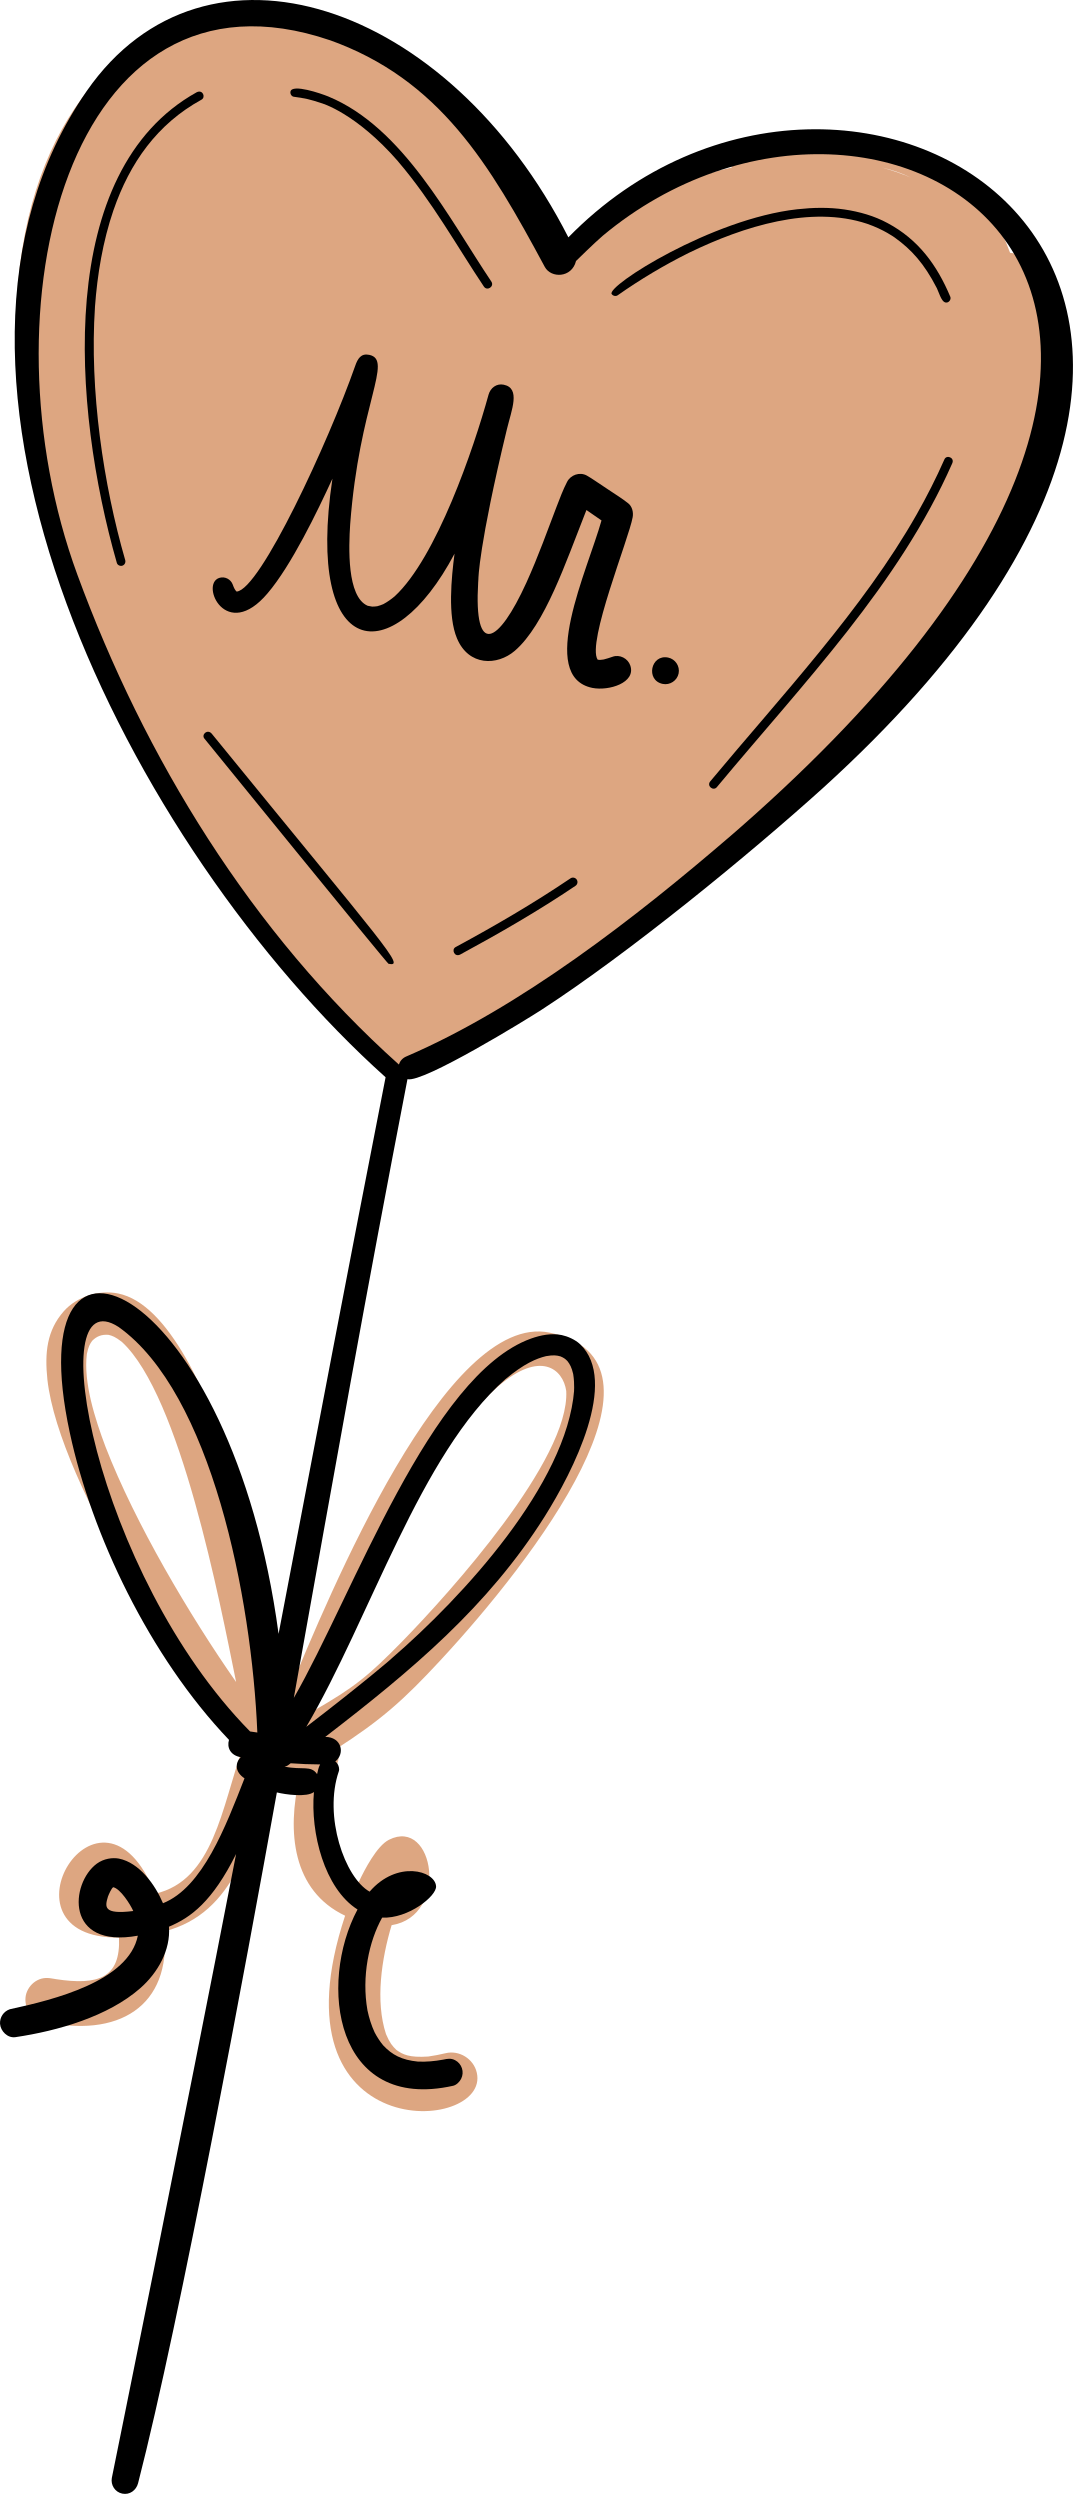
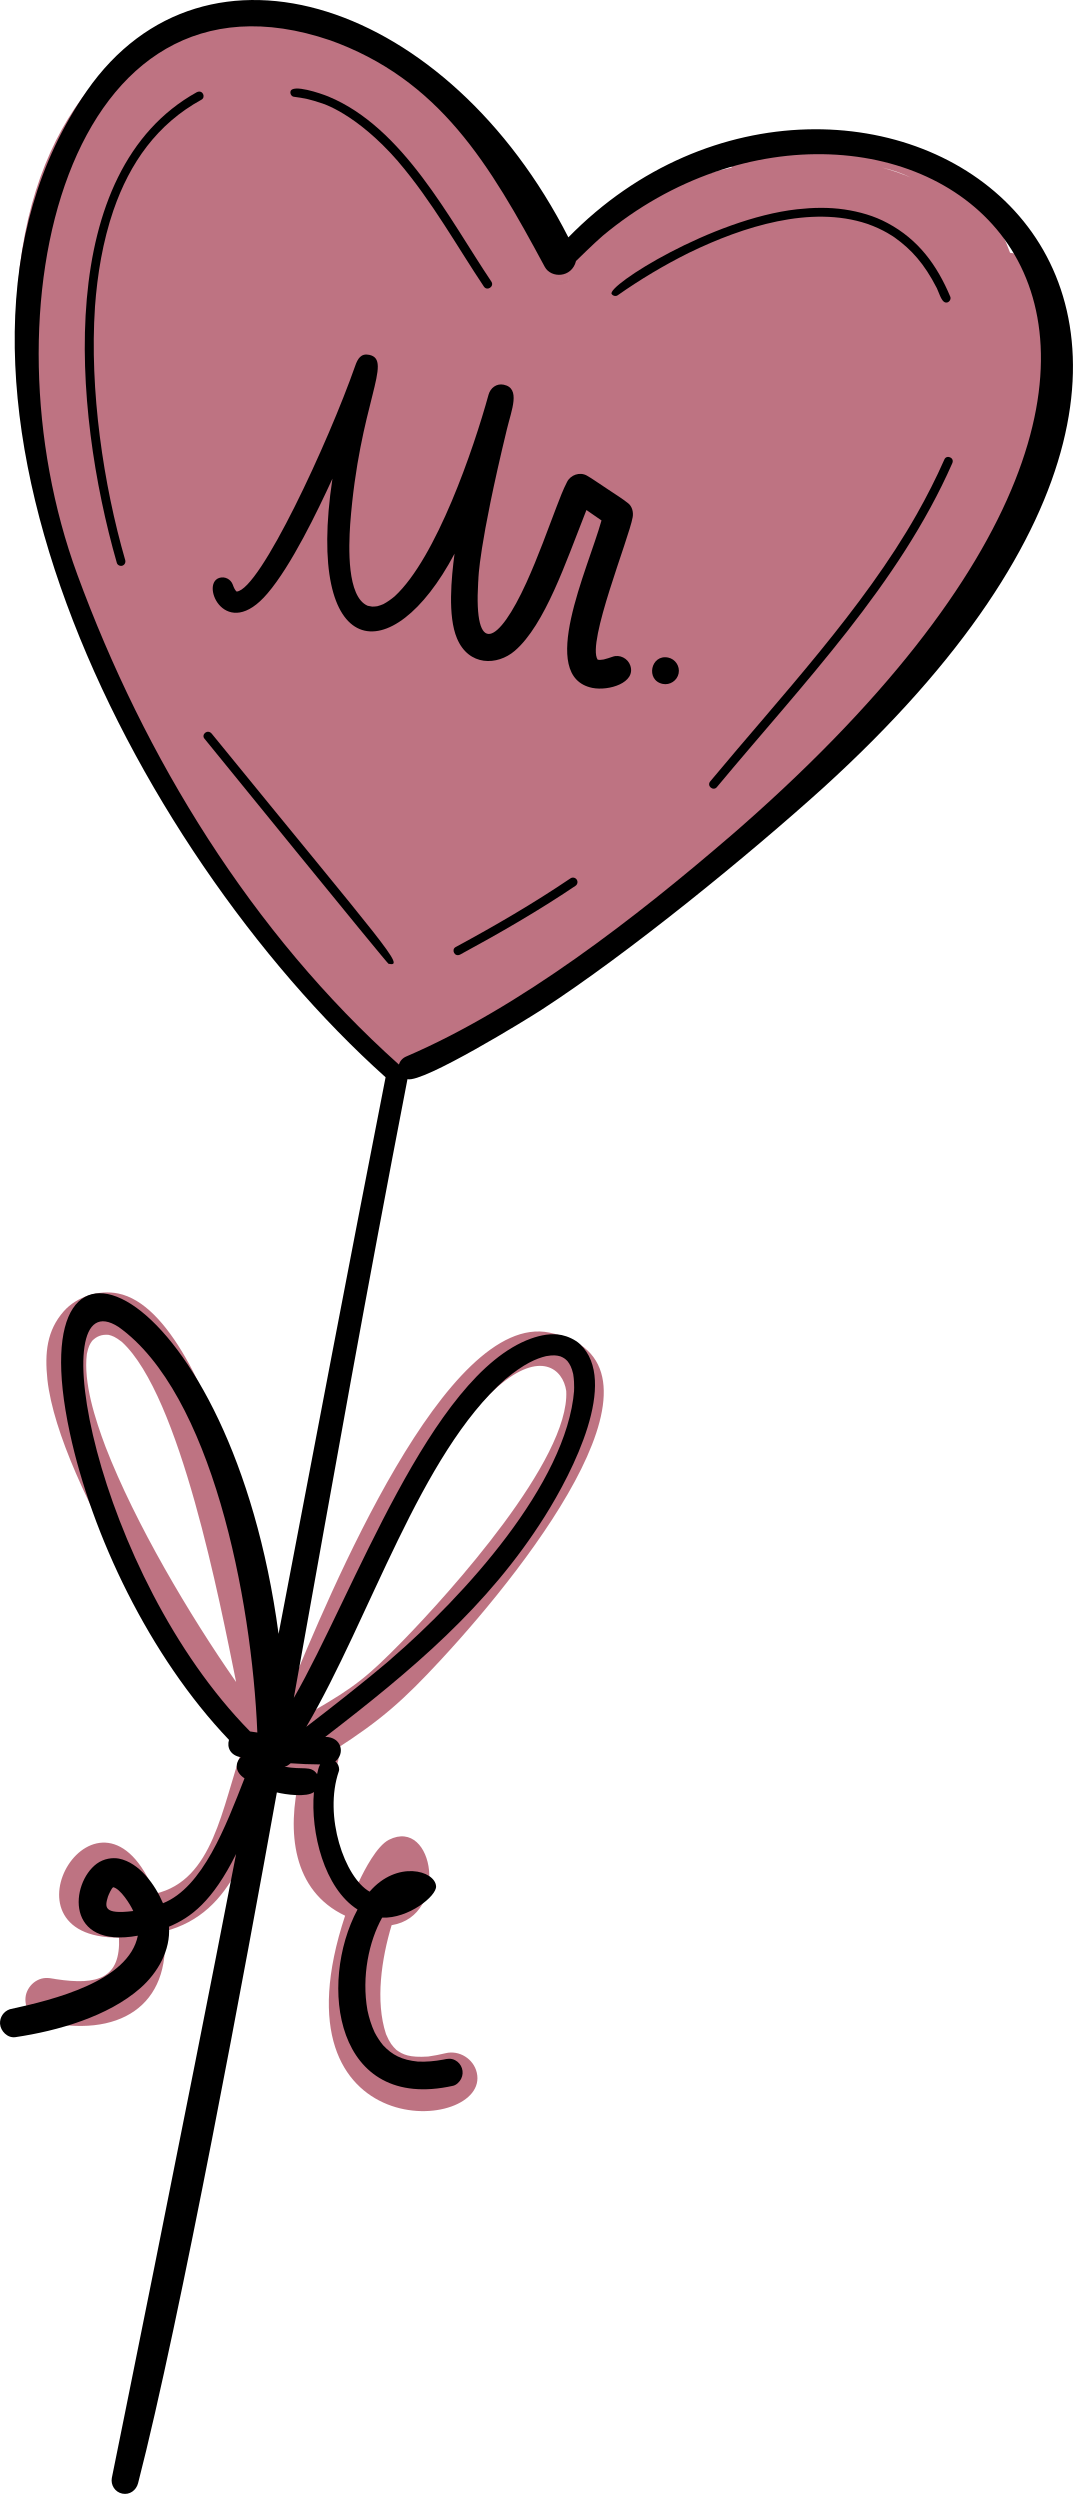
<svg xmlns="http://www.w3.org/2000/svg" width="100%" height="100%" viewBox="0 0 100 233" version="1.1" xml:space="preserve" style="fill-rule:evenodd;clip-rule:evenodd;stroke-linejoin:round;stroke-miterlimit:2;">
  <g transform="matrix(1.73687,0,0,1.73687,-707.364,-515.75)">
    <g>
-       <path d="M461.465,310.507C459.191,304.285 453.364,303.489 446.924,305.172C446.638,305.241 446.434,305.607 446.531,305.931C443.147,306.668 439.895,308.267 437.134,310.544C436.541,309.459 432.95,303.87 430.349,301.303C420.485,291.466 402.763,299.555 409.691,325.661C411.727,333.342 418.848,346.507 427.347,353.361C427.338,353.63 427.331,353.849 427.436,354.058C427.63,354.417 428.07,354.586 428.478,354.398C429.385,354.672 430.531,353.805 433.017,352.089C443.261,345.019 455.868,336.971 460.836,325.351C461.012,325.293 461.172,325.192 461.263,325.022C466.27,315.781 462.99,310.584 461.465,310.507ZM437.741,312.021L437.712,312.028L437.739,312.021C437.846,311.531 437.632,311.375 437.352,310.946C437.626,311.359 437.847,311.536 437.741,312.021ZM437.2,310.644C437.199,310.642 437.198,310.64 437.196,310.637L437.197,310.637L437.2,310.644ZM437.121,310.708C436.389,311.399 436.869,312.073 437.531,312.042C436.868,312.078 436.385,311.384 437.121,310.708ZM454.578,305.928C455.126,306.057 455.596,306.212 456.147,306.473C455.629,306.254 455.11,306.074 454.578,305.928Z" style="fill:rgb(221,166,129);fill-rule:nonzero;" />
-       <path d="M431.172,407.117C430.864,407.19 430.555,407.252 430.241,407.295C429.218,407.363 428.878,407.187 428.536,406.942C428.306,406.72 428.185,406.575 427.977,406.093C427.394,404.326 427.739,402.034 428.278,400.247C431.392,399.746 430.567,394.437 428.136,395.663C427.486,395.99 426.825,397.271 426.515,397.929C424.336,397.039 424.526,393.7 425.383,391.515C425.476,391.274 425.414,391.018 425.275,390.808C427.749,389.223 428.964,388.12 430.883,386.049C435.957,380.589 444.046,369.948 436.743,368.449C431.219,367.315 424.979,382.371 422.695,387.9C422.271,385.185 418.953,367.448 413.611,366.352C412.573,366.139 411.383,366.516 410.689,367.3C409.775,368.337 409.657,369.537 409.807,370.972C410.433,376.633 417.618,387.482 420.299,390.699C419.159,393.921 418.728,397.846 415.586,398.559C412.651,391.2 406.761,400.986 413.649,400.912C413.743,403.081 412.541,403.489 410.267,403.143C410.233,403.137 410.199,403.131 410.164,403.125C409.839,403.062 409.56,403.046 409.256,403.209C408.982,403.356 408.772,403.61 408.676,403.91C408.496,404.493 408.83,405.246 409.461,405.395C413.641,406.366 416.453,404.584 416.084,400.58C419.923,399.6 420.759,395.578 421.813,392.132C422.398,392.395 422.834,392.604 423.339,392.313C422.645,395.228 422.954,398.4 425.782,399.738C421.643,412.236 433.61,411.421 432.848,408.161C432.68,407.423 431.911,406.938 431.172,407.117ZM412.924,374.572C412.377,373.12 411.73,371.126 411.925,369.595C412.01,369.191 412.084,369.066 412.211,368.888C412.454,368.645 412.72,368.539 413.091,368.57C413.291,368.621 413.444,368.67 413.803,368.948C416.943,371.836 419.057,382.889 419.934,387.2C417.45,383.641 414.511,378.68 412.924,374.572ZM412.715,398.595C412.734,398.536 412.757,398.466 412.785,398.413C412.835,398.474 412.856,398.496 412.958,398.672C412.877,398.65 412.796,398.624 412.715,398.595ZM437.648,371.583C437.842,375.255 431.412,382.391 428.856,385.012C426.986,386.918 426.306,387.462 424.065,388.76C432.775,367.585 437.303,369.19 437.648,371.583Z" style="fill:rgb(221,166,129);fill-rule:nonzero;" />
+       <path d="M461.465,310.507C459.191,304.285 453.364,303.489 446.924,305.172C446.638,305.241 446.434,305.607 446.531,305.931C443.147,306.668 439.895,308.267 437.134,310.544C436.541,309.459 432.95,303.87 430.349,301.303C420.485,291.466 402.763,299.555 409.691,325.661C411.727,333.342 418.848,346.507 427.347,353.361C427.338,353.63 427.331,353.849 427.436,354.058C427.63,354.417 428.07,354.586 428.478,354.398C429.385,354.672 430.531,353.805 433.017,352.089C443.261,345.019 455.868,336.971 460.836,325.351C461.012,325.293 461.172,325.192 461.263,325.022C466.27,315.781 462.99,310.584 461.465,310.507ZM437.741,312.021L437.712,312.028L437.739,312.021C437.846,311.531 437.632,311.375 437.352,310.946C437.626,311.359 437.847,311.536 437.741,312.021ZM437.2,310.644C437.199,310.642 437.198,310.64 437.196,310.637L437.197,310.637L437.2,310.644ZM437.121,310.708C436.389,311.399 436.869,312.073 437.531,312.042C436.868,312.078 436.385,311.384 437.121,310.708ZM454.578,305.928C455.126,306.057 455.596,306.212 456.147,306.473C455.629,306.254 455.11,306.074 454.578,305.928Z" style="fill:rgb(190,115,130);fill-rule:nonzero;" />
+       <path d="M431.172,407.117C430.864,407.19 430.555,407.252 430.241,407.295C429.218,407.363 428.878,407.187 428.536,406.942C428.306,406.72 428.185,406.575 427.977,406.093C427.394,404.326 427.739,402.034 428.278,400.247C431.392,399.746 430.567,394.437 428.136,395.663C427.486,395.99 426.825,397.271 426.515,397.929C424.336,397.039 424.526,393.7 425.383,391.515C425.476,391.274 425.414,391.018 425.275,390.808C427.749,389.223 428.964,388.12 430.883,386.049C435.957,380.589 444.046,369.948 436.743,368.449C431.219,367.315 424.979,382.371 422.695,387.9C422.271,385.185 418.953,367.448 413.611,366.352C412.573,366.139 411.383,366.516 410.689,367.3C409.775,368.337 409.657,369.537 409.807,370.972C410.433,376.633 417.618,387.482 420.299,390.699C419.159,393.921 418.728,397.846 415.586,398.559C412.651,391.2 406.761,400.986 413.649,400.912C413.743,403.081 412.541,403.489 410.267,403.143C410.233,403.137 410.199,403.131 410.164,403.125C409.839,403.062 409.56,403.046 409.256,403.209C408.982,403.356 408.772,403.61 408.676,403.91C408.496,404.493 408.83,405.246 409.461,405.395C413.641,406.366 416.453,404.584 416.084,400.58C419.923,399.6 420.759,395.578 421.813,392.132C422.398,392.395 422.834,392.604 423.339,392.313C422.645,395.228 422.954,398.4 425.782,399.738C421.643,412.236 433.61,411.421 432.848,408.161C432.68,407.423 431.911,406.938 431.172,407.117ZM412.924,374.572C412.377,373.12 411.73,371.126 411.925,369.595C412.01,369.191 412.084,369.066 412.211,368.888C412.454,368.645 412.72,368.539 413.091,368.57C413.291,368.621 413.444,368.67 413.803,368.948C416.943,371.836 419.057,382.889 419.934,387.2C417.45,383.641 414.511,378.68 412.924,374.572ZM412.715,398.595C412.734,398.536 412.757,398.466 412.785,398.413C412.835,398.474 412.856,398.496 412.958,398.672C412.877,398.65 412.796,398.624 412.715,398.595ZM437.648,371.583C437.842,375.255 431.412,382.391 428.856,385.012C426.986,386.918 426.306,387.462 424.065,388.76C432.775,367.585 437.303,369.19 437.648,371.583Z" style="fill:rgb(190,115,130);fill-rule:nonzero;" />
    </g>
    <g>
      <path d="M424.983,299.106C424.999,299.111 425.014,299.117 425.029,299.122C425.016,299.117 424.995,299.11 424.983,299.106Z" style="fill-rule:nonzero;" />
      <path d="M437.762,309.679C431.322,297.032 418.289,292.658 411.919,301.824C401.404,316.963 414.205,342.417 427.954,354.748C426.004,364.695 424.112,374.657 422.212,384.615C419.699,365.878 408.086,360.255 411.011,373.83C412.181,379.278 415.273,385.818 419.552,390.303C419.428,390.705 419.626,391.139 420.181,391.232C419.866,391.558 419.87,392.026 420.384,392.367C419.372,394.951 418.141,398.22 416.01,399.069C415.577,398.051 414.737,396.898 413.649,396.675C413.301,396.609 412.836,396.67 412.458,396.946C411.03,398.001 410.735,401.524 414.66,400.811C414.17,403.251 410.17,404.244 407.79,404.758C407.446,404.877 407.248,405.197 407.265,405.538C407.293,405.931 407.669,406.317 408.088,406.256C410.367,405.92 413.071,405.142 414.794,403.625C415.73,402.801 416.426,401.583 416.33,400.328C417.504,399.839 418.663,398.98 419.933,396.427C417.156,410.765 413.265,429.905 413.265,429.905C413.194,430.289 413.435,430.669 413.825,430.749C414.222,430.831 414.572,430.572 414.672,430.194C416.949,421.353 420.504,402.102 422.12,393.123C422.584,393.238 423.725,393.397 424.109,393.102C423.914,395.274 424.669,398.274 426.448,399.405C424.324,403.373 425.216,410.285 431.58,408.864C431.758,408.822 431.924,408.653 432.005,408.496C432.196,408.128 432.045,407.677 431.682,407.49C431.46,407.377 431.28,407.412 431.043,407.462C430.594,407.545 430.143,407.587 429.688,407.567C428.815,407.479 428.306,407.209 427.822,406.692C427.645,406.477 427.495,406.245 427.365,405.997C427.19,405.621 427.069,405.226 426.982,404.821C426.661,403.006 427.058,401.114 427.769,399.842C429.182,399.904 430.701,398.679 430.663,398.158C430.607,397.313 428.567,396.745 427.097,398.448C425.76,397.695 424.617,394.393 425.445,391.988C425.491,391.858 425.436,391.685 425.368,391.577C425.338,391.532 425.297,391.498 425.256,391.464C425.799,391.026 425.588,390.148 424.717,390.143C429.373,386.563 433.453,383.14 436.486,378.325C438.02,375.89 440.475,371.053 438.386,369.068C438.125,368.822 437.714,368.645 437.407,368.582C436.856,368.469 436.277,368.584 435.751,368.772C430.35,370.723 426.232,382.481 423.03,388.051C425.398,374.833 426.82,366.805 429.128,354.85C429.961,355.069 435.571,351.616 436.308,351.136C441.055,348.058 447.551,342.728 451.436,339.216C481.976,311.466 452.843,294.255 437.762,309.679ZM413.057,398.712C413.1,398.599 413.237,398.275 413.338,398.209C413.721,398.288 414.257,399.128 414.414,399.487C412.79,399.69 412.893,399.258 413.057,398.712ZM420.682,389.852C412.35,381.385 409.449,365.435 413.631,368.149C418.595,371.688 420.775,382.649 421.072,389.909C420.942,389.891 420.812,389.872 420.682,389.852ZM434.384,370.949C434.286,371.034 434.268,371.045 434.389,370.944C434.43,370.908 434.425,370.912 434.393,370.941C435.387,370.114 436.045,369.839 436.564,369.713C436.963,369.643 437.133,369.669 437.336,369.725C437.511,369.797 437.595,369.855 437.713,369.979C437.847,370.152 437.936,370.309 438.021,370.672C438.115,371.253 438.047,371.744 438.073,371.538C437.676,376.568 432.113,382.628 428.261,385.948C428.392,385.851 426.737,387.277 423.699,389.604C427.135,383.753 429.809,374.97 434.384,370.949ZM422.862,391.559C423.388,391.598 423.914,391.619 424.44,391.621C424.341,391.815 424.333,391.931 424.278,392.141C423.946,391.65 423.505,391.937 422.531,391.738C422.679,391.717 422.739,391.653 422.862,391.559ZM446.272,341.968C446.313,341.931 446.355,341.895 446.396,341.858C441.404,346.151 435.192,351 429.061,353.634C428.865,353.717 428.726,353.876 428.667,354.065C420.76,346.985 415.022,337.604 411.414,327.777C406.187,313.543 410.883,294.3 424.984,299.106C424.958,299.097 424.931,299.087 424.905,299.076C430.863,301.189 433.538,305.761 436.497,311.264C436.832,311.886 437.947,311.863 438.173,310.947C438.176,310.945 439.151,309.984 439.602,309.597C454.64,297.039 480.354,312.593 446.272,341.968Z" style="fill-rule:nonzero;" />
      <path d="M458.607,307.271C458.612,307.275 458.617,307.278 458.623,307.282C458.613,307.275 458.606,307.271 458.607,307.271Z" style="fill-rule:nonzero;" />
      <path d="M440.13,332.185C439.973,332.239 439.817,332.291 439.657,332.33C439.553,332.346 439.435,332.362 439.333,332.34C438.739,331.429 441.016,325.831 441.213,324.693C441.26,324.428 441.188,324.116 440.965,323.943C440.638,323.684 440.278,323.464 439.931,323.231C439.687,323.064 439.445,322.906 439.2,322.743C439.051,322.645 438.903,322.543 438.747,322.458C438.368,322.252 437.881,322.427 437.692,322.802C437.469,323.23 437.303,323.688 437.128,324.137C436.882,324.786 436.639,325.439 436.389,326.087C436.114,326.801 435.826,327.509 435.51,328.207C434.007,331.512 432.679,332.238 432.923,328.175C432.922,328.184 432.921,328.193 432.921,328.202C432.922,328.19 432.923,328.178 432.924,328.166C432.927,328.115 432.93,328.064 432.934,328.013C432.934,328.013 432.942,326.27 434.463,319.977C434.714,318.935 435.215,317.774 434.292,317.585C433.906,317.506 433.58,317.758 433.479,318.121C432.677,321.038 430.673,326.885 428.442,328.941C428.251,329.101 428.051,329.244 427.831,329.361C427.724,329.406 427.616,329.444 427.505,329.473C427.415,329.486 427.325,329.492 427.234,329.493C427.152,329.483 427.072,329.468 426.993,329.448C425.871,328.966 425.974,326.295 426.054,325.077C426.544,318.569 428.387,316.252 427.072,315.982C426.637,315.893 426.459,316.183 426.322,316.578C424.898,320.639 421.218,328.608 419.959,328.686C419.86,328.6 419.798,328.436 419.754,328.314C419.649,328.022 419.326,327.854 419.024,327.954C417.986,328.304 419.405,331.402 421.621,328.78C422.892,327.293 424.288,324.398 425.102,322.627C423.633,332.402 428.279,333.032 431.654,326.652C431.485,327.939 431.28,330 431.784,331.194C432.415,332.704 433.953,332.665 434.883,331.868C436.507,330.475 437.65,327.037 438.645,324.531C438.674,324.457 438.703,324.383 438.732,324.31C439.317,324.719 439.311,324.71 439.54,324.869C438.803,327.509 436.088,333.247 439.05,333.855C439.933,334.03 441.398,333.581 441.086,332.656C440.958,332.272 440.517,332.042 440.13,332.185Z" style="fill-rule:nonzero;" />
      <path d="M432.931,328.084C432.929,328.111 432.927,328.138 432.925,328.164C432.922,328.202 432.928,328.122 432.931,328.084Z" style="fill-rule:nonzero;" />
      <path d="M443.116,332.227C442.183,332.036 441.893,333.45 442.826,333.641C443.212,333.72 443.599,333.465 443.678,333.079C443.757,332.693 443.502,332.306 443.116,332.227Z" style="fill-rule:nonzero;" />
      <path d="M434.384,370.949C434.387,370.946 434.39,370.944 434.393,370.941L434.384,370.949Z" style="fill-rule:nonzero;" />
      <path d="M431.71,374.069C431.717,374.058 431.725,374.048 431.732,374.037L431.71,374.069Z" style="fill-rule:nonzero;" />
      <path d="M438.066,371.613C438.066,371.615 438.066,371.618 438.065,371.62C438.066,371.619 438.066,371.612 438.066,371.613Z" style="fill-rule:nonzero;" />
      <path d="M412.36,313.414C412.359,313.419 412.359,313.423 412.358,313.428C412.487,311.658 412.78,309.9 413.352,308.221C413.352,308.223 413.351,308.224 413.351,308.226C414.231,305.677 415.693,303.599 418.077,302.29C418.314,302.159 418.146,301.73 417.816,301.894C410.201,306.132 411.14,318.791 413.533,327.147C413.568,327.271 413.716,327.335 413.834,327.295C413.96,327.249 414.017,327.118 413.982,326.995C412.814,322.957 412.06,317.882 412.36,313.414Z" style="fill-rule:nonzero;" />
      <path d="M424.494,302.472C424.494,302.472 426.344,302.975 428.645,305.625C428.639,305.618 428.632,305.612 428.625,305.606C430.452,307.74 431.836,310.243 433.228,312.318C433.402,312.582 433.804,312.317 433.629,312.051C431.375,308.696 428.905,303.781 424.879,302.119C424.484,301.958 422.938,301.427 422.85,301.857C422.825,301.976 422.905,302.12 423.034,302.135C423.287,302.165 423.534,302.208 423.779,302.262C424.002,302.315 424.22,302.382 424.436,302.453C424.435,302.453 424.488,302.47 424.494,302.472Z" style="fill-rule:nonzero;" />
      <path d="M424.435,302.453C424.465,302.464 424.461,302.462 424.435,302.453Z" style="fill-rule:nonzero;" />
      <path d="M457.527,312.389C457.531,312.398 457.536,312.408 457.541,312.417C457.534,312.403 457.534,312.404 457.527,312.389Z" style="fill-rule:nonzero;" />
      <path d="M453.788,308.949C454.685,309.256 455.277,309.691 455.277,309.691C456.163,310.326 456.853,311.078 457.526,312.39C457.506,312.345 457.521,312.38 457.543,312.423C457.542,312.421 457.541,312.419 457.54,312.418C457.687,312.724 457.81,313.263 458.109,313.167C458.223,313.126 458.304,312.985 458.257,312.867C457.54,311.163 456.546,309.798 454.889,308.912C454.181,308.528 453.384,308.302 452.576,308.182C451.737,308.059 450.879,308.078 450.037,308.172C445.451,308.684 439.801,312.289 440.085,312.719C440.154,312.823 440.305,312.858 440.41,312.786C441.621,311.935 442.895,311.174 444.217,310.515C444.215,310.516 444.213,310.517 444.21,310.518C444.235,310.506 444.24,310.504 444.264,310.492C444.263,310.492 444.263,310.493 444.263,310.493C447.147,309.093 450.773,307.946 453.788,308.949Z" style="fill-rule:nonzero;" />
      <path d="M444.216,310.513C444.233,310.507 444.247,310.5 444.262,310.49C444.243,310.499 444.236,310.503 444.216,310.513Z" style="fill-rule:nonzero;" />
      <path d="M457.941,321.592C457.497,322.602 456.994,323.586 456.45,324.549C453.591,329.597 449.132,334.353 445.379,338.866C445.165,339.118 445.54,339.409 445.728,339.182C450.42,333.544 455.51,328.282 458.36,321.805C458.503,321.495 458.054,321.328 457.941,321.592Z" style="fill-rule:nonzero;" />
      <path d="M418.627,336.313C418.398,336.042 418.054,336.357 418.231,336.574C418.279,336.633 428.036,348.644 428.111,348.659C429.035,348.849 428.085,347.921 418.627,336.313Z" style="fill-rule:nonzero;" />
      <path d="M437.877,344.074C435.874,345.426 433.844,346.609 431.71,347.763C431.465,347.898 431.659,348.327 431.967,348.158C434.074,347.015 436.154,345.818 438.144,344.475C438.253,344.403 438.284,344.252 438.212,344.143C438.141,344.033 437.986,343.999 437.877,344.074Z" style="fill-rule:nonzero;" />
    </g>
  </g>
</svg>
